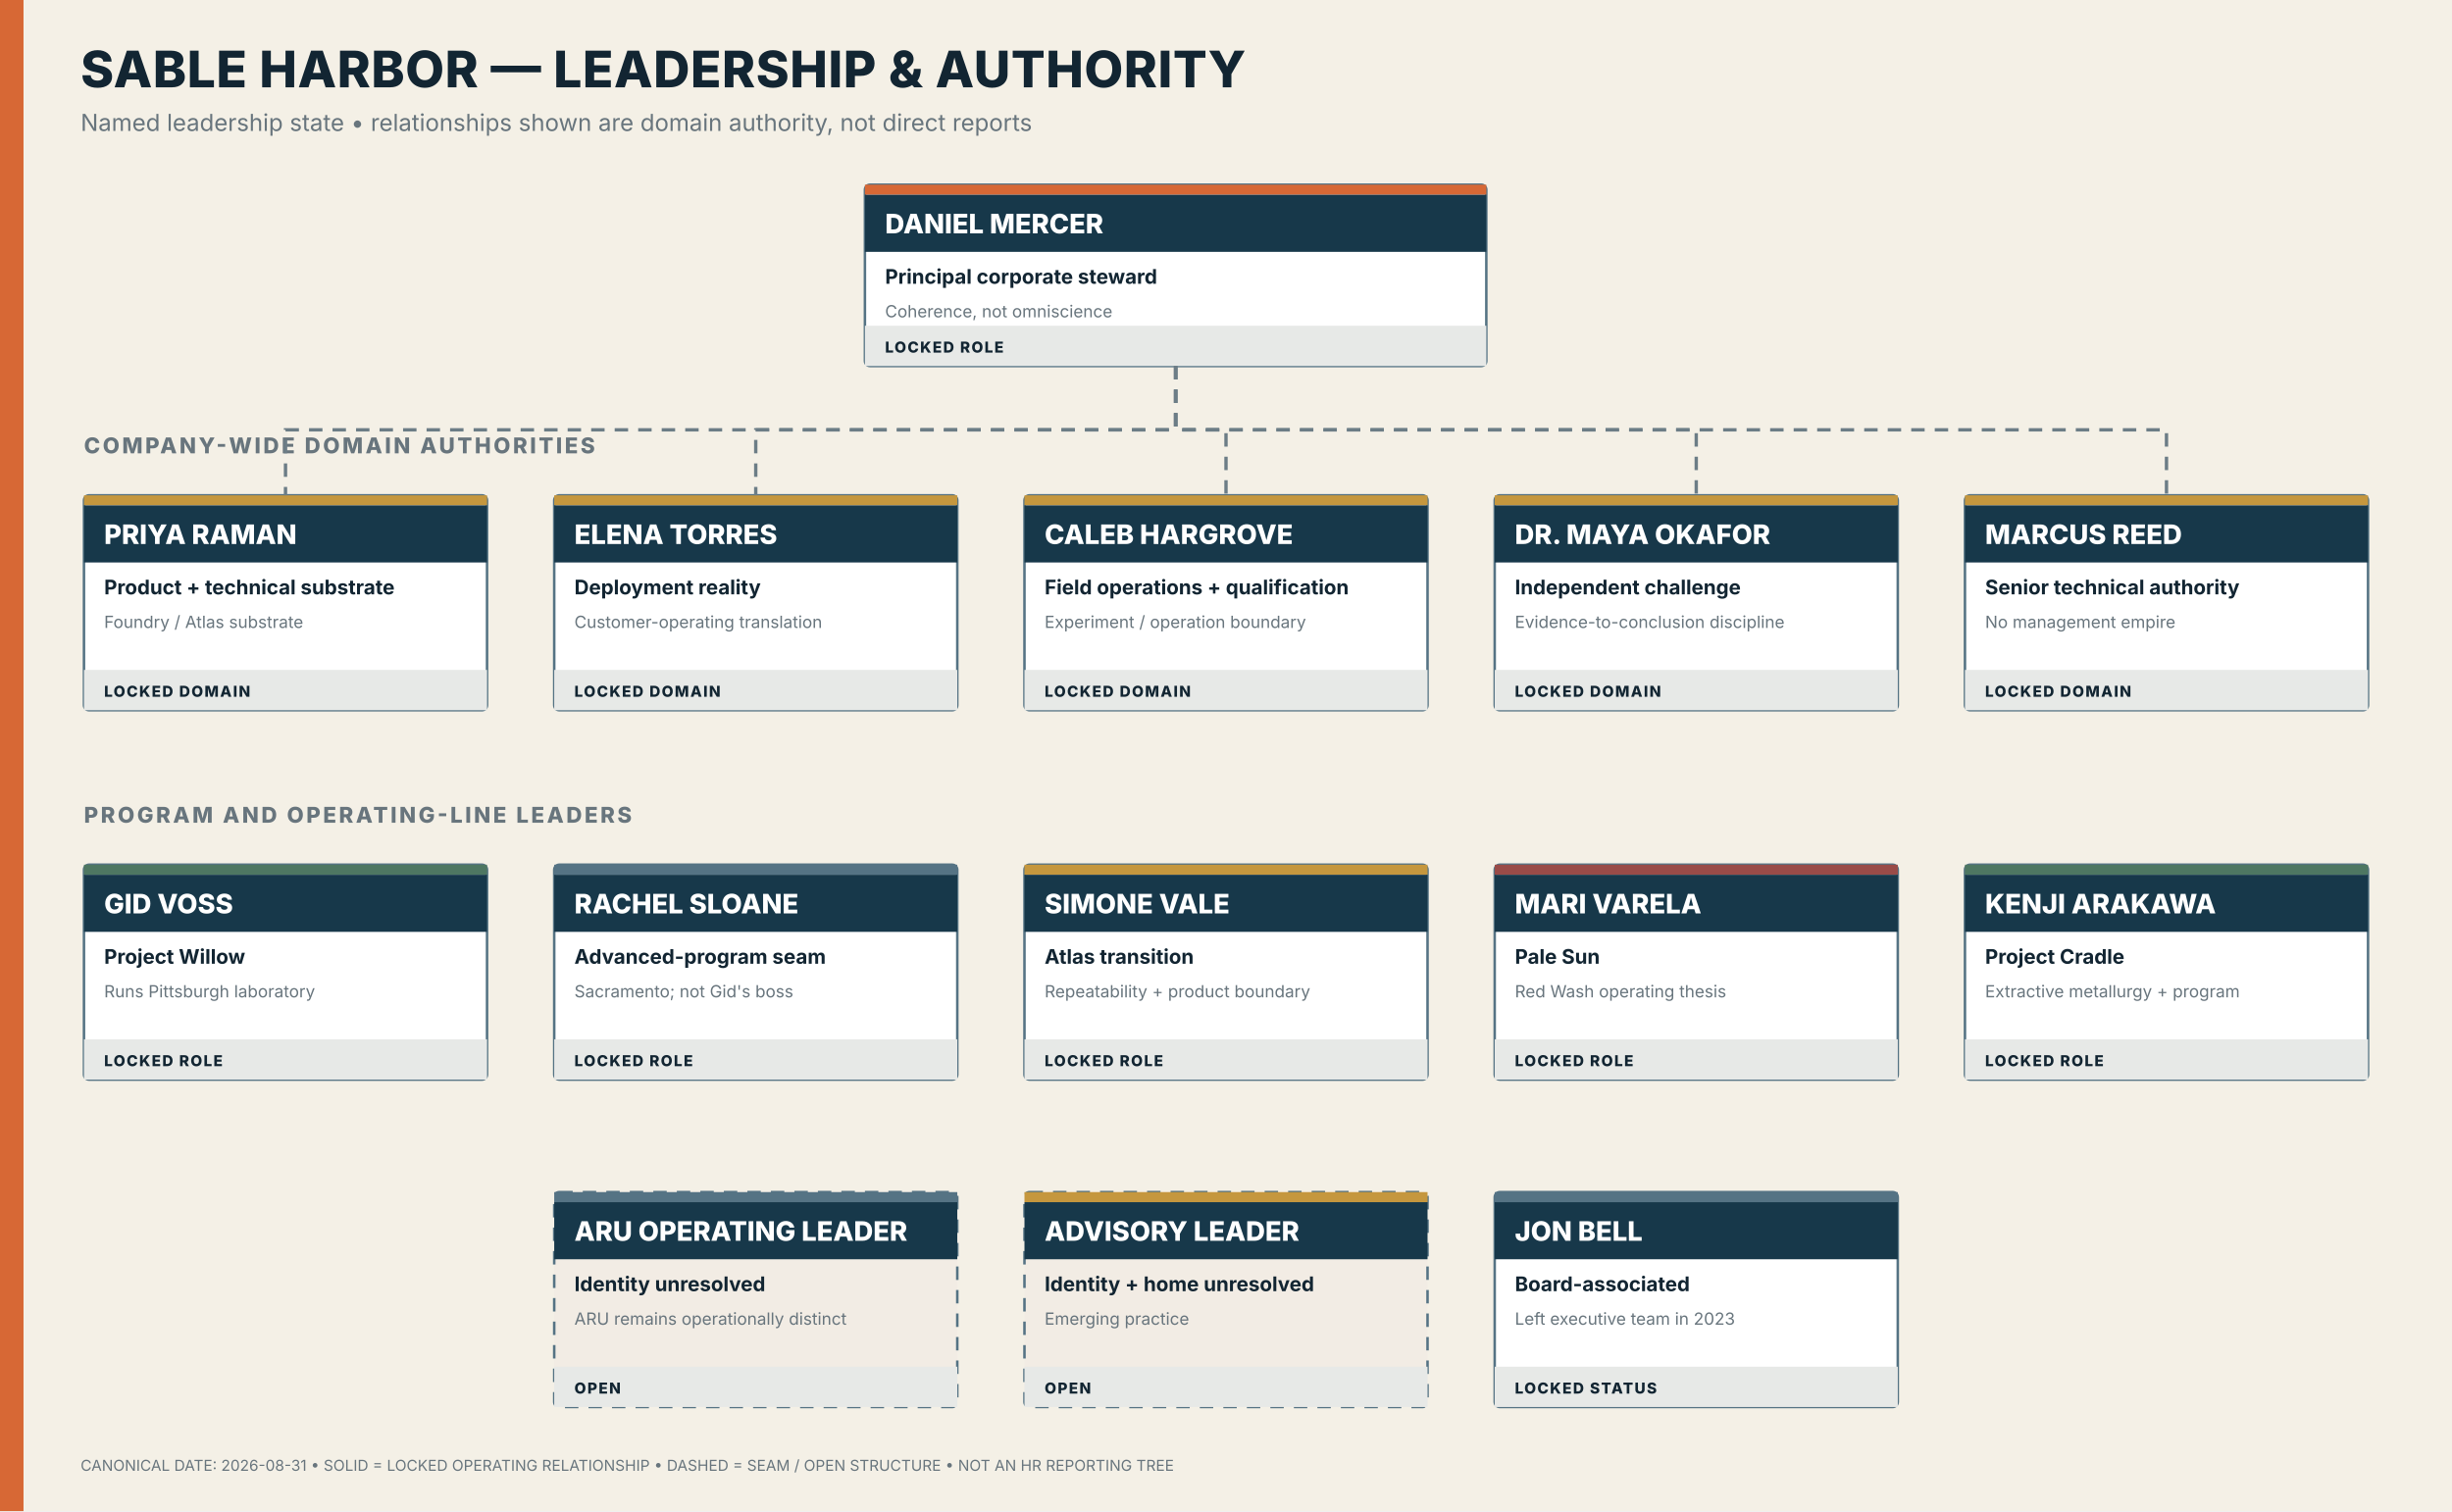
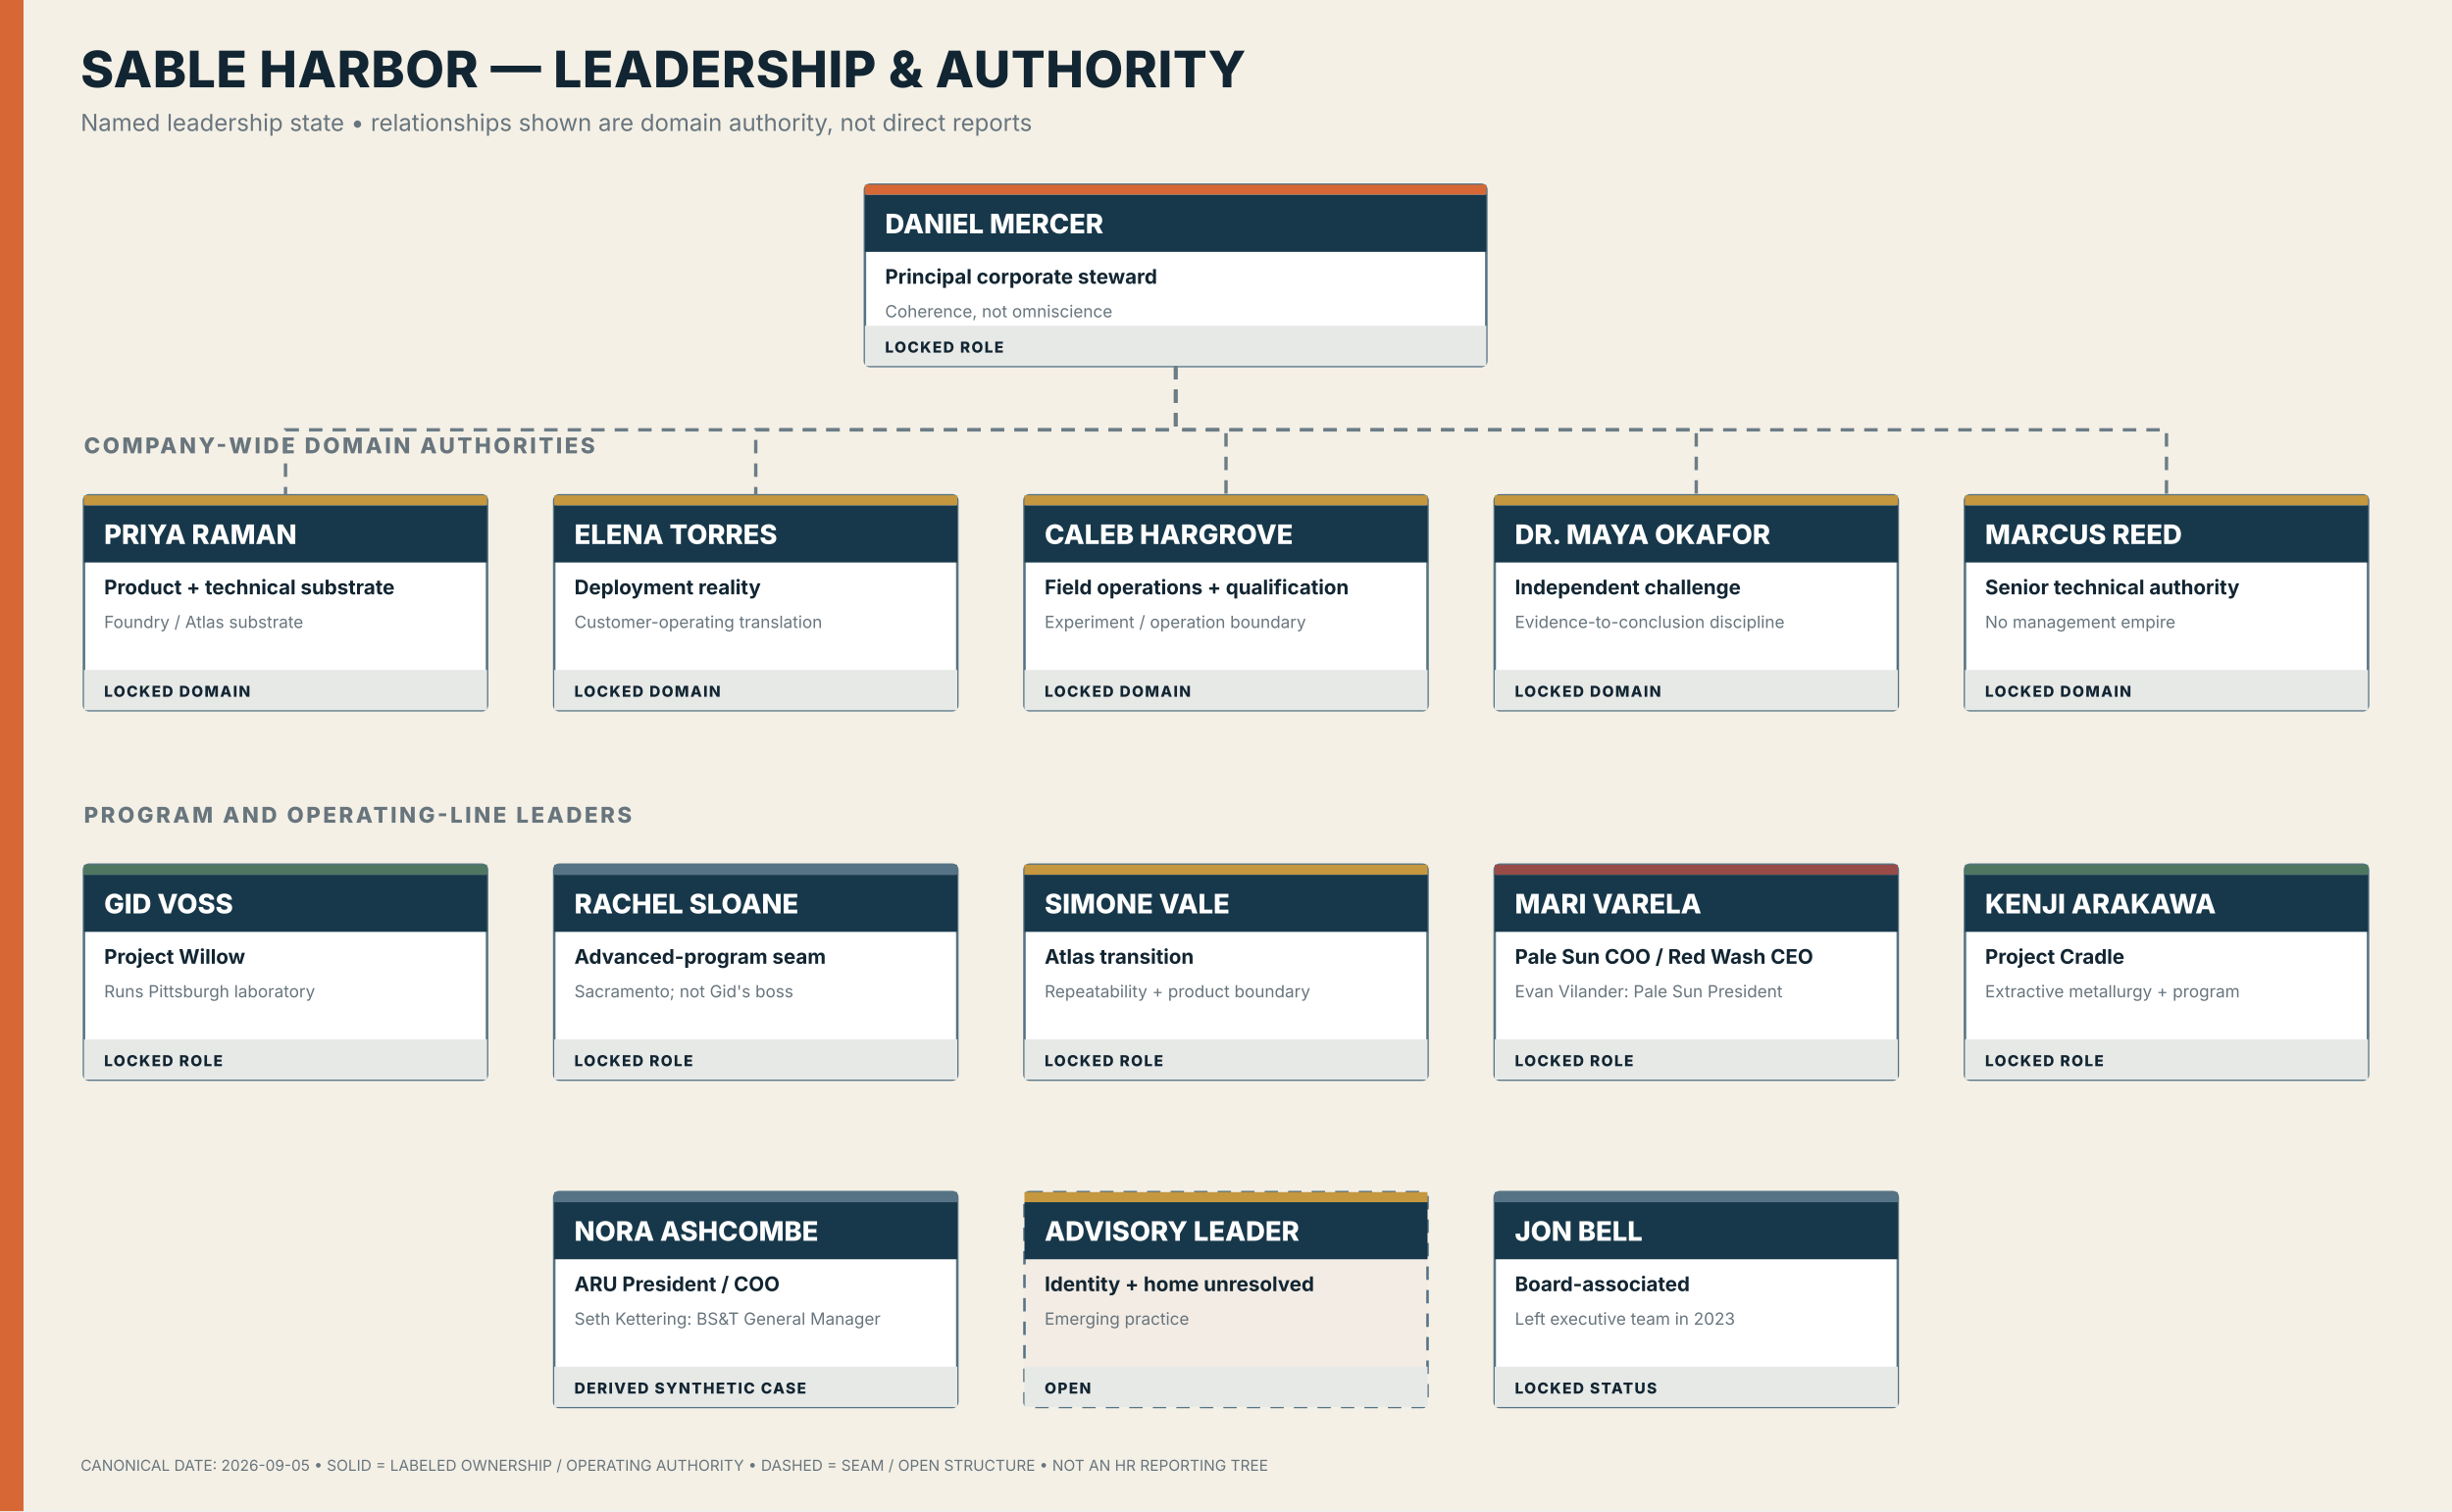
<svg xmlns="http://www.w3.org/2000/svg" width="1460" height="900" viewBox="0 0 1460 900" role="img" aria-labelledby="title desc">
  <style>
    text { font-family: Inter, 'IBM Plex Sans', Arial, sans-serif; fill: #122532; }
    .title { font-size: 30px; font-weight: 800; letter-spacing: .4px; }
    .subtitle { font-size: 14px; fill: #68757D; }
    .band { font-size: 13px; font-weight: 800; letter-spacing: 1.5px; fill: #68757D; }
    .name { font-size: 16px; font-weight: 800; fill: #fff; }
    .role { font-size: 12px; font-weight: 700; }
    .note { font-size: 10px; fill: #68757D; }
    .status { font-size: 9px; font-weight: 800; letter-spacing: .8px; }
    .edge-label { font-size: 9px; font-weight: 700; fill: #68757D; }
    .footer { font-size: 9px; fill: #68757D; }
    .solid { stroke: #6C7D86; stroke-width: 2; fill: none; }
    .dash { stroke: #6C7D86; stroke-width: 2; fill: none; stroke-dasharray: 8 6; }
</style>
  <rect width="100%" height="100%" fill="#F4F0E6" />
  <rect x="0" y="0" width="14" height="900" fill="#D76835" />
  <text x="48" y="52" class="title">SABLE HARBOR — LEADERSHIP &amp; AUTHORITY</text>
  <text x="48" y="78" class="subtitle">Named leadership state • relationships shown are domain authority, not direct reports</text>
  <g class="card">
    <rect x="515" y="110" width="370" height="108" rx="3" fill="#FFFFFF" stroke="#557384" stroke-width="1.5" />
    <rect x="515" y="110" width="370" height="6" fill="#D76835" />
    <rect x="515" y="116" width="370" height="34" fill="#17384A" />
    <text x="527" y="139" class="name" text-anchor="start">
      <tspan x="527" dy="0">DANIEL MERCER</tspan>
    </text>
    <text x="527" y="169" class="role" text-anchor="start">
      <tspan x="527" dy="0">Principal corporate steward</tspan>
    </text>
    <text x="527" y="189" class="note" text-anchor="start">
      <tspan x="527" dy="0">Coherence, not omniscience</tspan>
    </text>
    <rect x="515" y="194" width="370" height="24" fill="#E7E9E7" />
    <text x="527" y="210" class="status" text-anchor="start">
      <tspan x="527" dy="0">LOCKED ROLE</tspan>
    </text>
  </g>
  <text x="50" y="270" class="band" text-anchor="start">
    <tspan x="50" dy="0">COMPANY-WIDE DOMAIN AUTHORITIES</tspan>
  </text>
  <g class="card">
    <rect x="50" y="295" width="240" height="128" rx="3" fill="#FFFFFF" stroke="#557384" stroke-width="1.5" />
    <rect x="50" y="295" width="240" height="6" fill="#C5973E" />
    <rect x="50" y="301" width="240" height="34" fill="#17384A" />
    <text x="62" y="324" class="name" text-anchor="start">
      <tspan x="62" dy="0">PRIYA RAMAN</tspan>
    </text>
    <text x="62" y="354" class="role" text-anchor="start">
      <tspan x="62" dy="0">Product + technical substrate</tspan>
    </text>
    <text x="62" y="374" class="note" text-anchor="start">
      <tspan x="62" dy="0">Foundry / Atlas substrate</tspan>
    </text>
    <rect x="50" y="399" width="240" height="24" fill="#E7E9E7" />
    <text x="62" y="415" class="status" text-anchor="start">
      <tspan x="62" dy="0">LOCKED DOMAIN</tspan>
    </text>
  </g>
  <path d="M 700 218 L 700 256 L 170 256 L 170 295" class="dash" />
  <g class="card">
    <rect x="330" y="295" width="240" height="128" rx="3" fill="#FFFFFF" stroke="#557384" stroke-width="1.5" />
    <rect x="330" y="295" width="240" height="6" fill="#C5973E" />
    <rect x="330" y="301" width="240" height="34" fill="#17384A" />
    <text x="342" y="324" class="name" text-anchor="start">
      <tspan x="342" dy="0">ELENA TORRES</tspan>
    </text>
    <text x="342" y="354" class="role" text-anchor="start">
      <tspan x="342" dy="0">Deployment reality</tspan>
    </text>
    <text x="342" y="374" class="note" text-anchor="start">
      <tspan x="342" dy="0">Customer-operating translation</tspan>
    </text>
    <rect x="330" y="399" width="240" height="24" fill="#E7E9E7" />
    <text x="342" y="415" class="status" text-anchor="start">
      <tspan x="342" dy="0">LOCKED DOMAIN</tspan>
    </text>
  </g>
  <path d="M 700 218 L 700 256 L 450 256 L 450 295" class="dash" />
  <g class="card">
    <rect x="610" y="295" width="240" height="128" rx="3" fill="#FFFFFF" stroke="#557384" stroke-width="1.5" />
    <rect x="610" y="295" width="240" height="6" fill="#C5973E" />
    <rect x="610" y="301" width="240" height="34" fill="#17384A" />
    <text x="622" y="324" class="name" text-anchor="start">
      <tspan x="622" dy="0">CALEB HARGROVE</tspan>
    </text>
    <text x="622" y="354" class="role" text-anchor="start">
      <tspan x="622" dy="0">Field operations + qualification</tspan>
    </text>
    <text x="622" y="374" class="note" text-anchor="start">
      <tspan x="622" dy="0">Experiment / operation boundary</tspan>
    </text>
    <rect x="610" y="399" width="240" height="24" fill="#E7E9E7" />
    <text x="622" y="415" class="status" text-anchor="start">
      <tspan x="622" dy="0">LOCKED DOMAIN</tspan>
    </text>
  </g>
  <path d="M 700 218 L 700 256 L 730 256 L 730 295" class="dash" />
  <g class="card">
    <rect x="890" y="295" width="240" height="128" rx="3" fill="#FFFFFF" stroke="#557384" stroke-width="1.5" />
    <rect x="890" y="295" width="240" height="6" fill="#C5973E" />
    <rect x="890" y="301" width="240" height="34" fill="#17384A" />
    <text x="902" y="324" class="name" text-anchor="start">
      <tspan x="902" dy="0">DR. MAYA OKAFOR</tspan>
    </text>
    <text x="902" y="354" class="role" text-anchor="start">
      <tspan x="902" dy="0">Independent challenge</tspan>
    </text>
    <text x="902" y="374" class="note" text-anchor="start">
      <tspan x="902" dy="0">Evidence-to-conclusion discipline</tspan>
    </text>
    <rect x="890" y="399" width="240" height="24" fill="#E7E9E7" />
    <text x="902" y="415" class="status" text-anchor="start">
      <tspan x="902" dy="0">LOCKED DOMAIN</tspan>
    </text>
  </g>
  <path d="M 700 218 L 700 256 L 1010 256 L 1010 295" class="dash" />
  <g class="card">
    <rect x="1170" y="295" width="240" height="128" rx="3" fill="#FFFFFF" stroke="#557384" stroke-width="1.5" />
    <rect x="1170" y="295" width="240" height="6" fill="#C5973E" />
    <rect x="1170" y="301" width="240" height="34" fill="#17384A" />
    <text x="1182" y="324" class="name" text-anchor="start">
      <tspan x="1182" dy="0">MARCUS REED</tspan>
    </text>
    <text x="1182" y="354" class="role" text-anchor="start">
      <tspan x="1182" dy="0">Senior technical authority</tspan>
    </text>
    <text x="1182" y="374" class="note" text-anchor="start">
      <tspan x="1182" dy="0">No management empire</tspan>
    </text>
    <rect x="1170" y="399" width="240" height="24" fill="#E7E9E7" />
    <text x="1182" y="415" class="status" text-anchor="start">
      <tspan x="1182" dy="0">LOCKED DOMAIN</tspan>
    </text>
  </g>
  <path d="M 700 218 L 700 256 L 1290 256 L 1290 295" class="dash" />
  <text x="50" y="490" class="band" text-anchor="start">
    <tspan x="50" dy="0">PROGRAM AND OPERATING-LINE LEADERS</tspan>
  </text>
  <g class="card">
    <rect x="50" y="515" width="240" height="128" rx="3" fill="#FFFFFF" stroke="#557384" stroke-width="1.5" />
    <rect x="50" y="515" width="240" height="6" fill="#4E7762" />
    <rect x="50" y="521" width="240" height="34" fill="#17384A" />
    <text x="62" y="544" class="name" text-anchor="start">
      <tspan x="62" dy="0">GID VOSS</tspan>
    </text>
    <text x="62" y="574" class="role" text-anchor="start">
      <tspan x="62" dy="0">Project Willow</tspan>
    </text>
    <text x="62" y="594" class="note" text-anchor="start">
      <tspan x="62" dy="0">Runs Pittsburgh laboratory</tspan>
    </text>
    <rect x="50" y="619" width="240" height="24" fill="#E7E9E7" />
    <text x="62" y="635" class="status" text-anchor="start">
      <tspan x="62" dy="0">LOCKED ROLE</tspan>
    </text>
  </g>
  <g class="card">
    <rect x="330" y="515" width="240" height="128" rx="3" fill="#FFFFFF" stroke="#557384" stroke-width="1.5" />
    <rect x="330" y="515" width="240" height="6" fill="#557384" />
    <rect x="330" y="521" width="240" height="34" fill="#17384A" />
    <text x="342" y="544" class="name" text-anchor="start">
      <tspan x="342" dy="0">RACHEL SLOANE</tspan>
    </text>
    <text x="342" y="574" class="role" text-anchor="start">
      <tspan x="342" dy="0">Advanced-program seam</tspan>
    </text>
    <text x="342" y="594" class="note" text-anchor="start">
      <tspan x="342" dy="0">Sacramento; not Gid's boss</tspan>
    </text>
    <rect x="330" y="619" width="240" height="24" fill="#E7E9E7" />
    <text x="342" y="635" class="status" text-anchor="start">
      <tspan x="342" dy="0">LOCKED ROLE</tspan>
    </text>
  </g>
  <g class="card">
    <rect x="610" y="515" width="240" height="128" rx="3" fill="#FFFFFF" stroke="#557384" stroke-width="1.5" />
    <rect x="610" y="515" width="240" height="6" fill="#C5973E" />
    <rect x="610" y="521" width="240" height="34" fill="#17384A" />
    <text x="622" y="544" class="name" text-anchor="start">
      <tspan x="622" dy="0">SIMONE VALE</tspan>
    </text>
    <text x="622" y="574" class="role" text-anchor="start">
      <tspan x="622" dy="0">Atlas transition</tspan>
    </text>
    <text x="622" y="594" class="note" text-anchor="start">
      <tspan x="622" dy="0">Repeatability + product boundary</tspan>
    </text>
    <rect x="610" y="619" width="240" height="24" fill="#E7E9E7" />
    <text x="622" y="635" class="status" text-anchor="start">
      <tspan x="622" dy="0">LOCKED ROLE</tspan>
    </text>
  </g>
  <g class="card">
    <rect x="890" y="515" width="240" height="128" rx="3" fill="#FFFFFF" stroke="#557384" stroke-width="1.5" />
    <rect x="890" y="515" width="240" height="6" fill="#994B48" />
    <rect x="890" y="521" width="240" height="34" fill="#17384A" />
    <text x="902" y="544" class="name" text-anchor="start">
      <tspan x="902" dy="0">MARI VARELA</tspan>
    </text>
    <text x="902" y="574" class="role" text-anchor="start">
-       <tspan x="902" dy="0">Pale Sun</tspan>
+       <tspan x="902" dy="0">Pale Sun COO / Red Wash CEO</tspan>
    </text>
    <text x="902" y="594" class="note" text-anchor="start">
-       <tspan x="902" dy="0">Red Wash operating thesis</tspan>
+       <tspan x="902" dy="0">Evan Vilander: Pale Sun President</tspan>
    </text>
    <rect x="890" y="619" width="240" height="24" fill="#E7E9E7" />
    <text x="902" y="635" class="status" text-anchor="start">
      <tspan x="902" dy="0">LOCKED ROLE</tspan>
    </text>
  </g>
  <g class="card">
    <rect x="1170" y="515" width="240" height="128" rx="3" fill="#FFFFFF" stroke="#557384" stroke-width="1.5" />
    <rect x="1170" y="515" width="240" height="6" fill="#4E7762" />
    <rect x="1170" y="521" width="240" height="34" fill="#17384A" />
    <text x="1182" y="544" class="name" text-anchor="start">
      <tspan x="1182" dy="0">KENJI ARAKAWA</tspan>
    </text>
    <text x="1182" y="574" class="role" text-anchor="start">
      <tspan x="1182" dy="0">Project Cradle</tspan>
    </text>
    <text x="1182" y="594" class="note" text-anchor="start">
      <tspan x="1182" dy="0">Extractive metallurgy + program</tspan>
    </text>
    <rect x="1170" y="619" width="240" height="24" fill="#E7E9E7" />
    <text x="1182" y="635" class="status" text-anchor="start">
      <tspan x="1182" dy="0">LOCKED ROLE</tspan>
    </text>
  </g>
  <g class="card">
-     <rect x="330" y="710" width="240" height="128" rx="3" fill="#F2ECE4" stroke="#557384" stroke-width="1.5" stroke-dasharray="8 6" />
+     <rect x="330" y="710" width="240" height="128" rx="3" fill="#FFFFFF" stroke="#557384" stroke-width="1.5" />
    <rect x="330" y="710" width="240" height="6" fill="#557384" />
    <rect x="330" y="716" width="240" height="34" fill="#17384A" />
    <text x="342" y="739" class="name" text-anchor="start">
-       <tspan x="342" dy="0">ARU OPERATING LEADER</tspan>
+       <tspan x="342" dy="0">NORA ASHCOMBE</tspan>
    </text>
    <text x="342" y="769" class="role" text-anchor="start">
-       <tspan x="342" dy="0">Identity unresolved</tspan>
+       <tspan x="342" dy="0">ARU President / COO</tspan>
    </text>
    <text x="342" y="789" class="note" text-anchor="start">
-       <tspan x="342" dy="0">ARU remains operationally distinct</tspan>
+       <tspan x="342" dy="0">Seth Kettering: BS&amp;T General Manager</tspan>
    </text>
    <rect x="330" y="814" width="240" height="24" fill="#E7E9E7" />
    <text x="342" y="830" class="status" text-anchor="start">
-       <tspan x="342" dy="0">OPEN</tspan>
+       <tspan x="342" dy="0">DERIVED SYNTHETIC CASE</tspan>
    </text>
  </g>
  <g class="card">
    <rect x="610" y="710" width="240" height="128" rx="3" fill="#F2ECE4" stroke="#557384" stroke-width="1.5" stroke-dasharray="8 6" />
    <rect x="610" y="710" width="240" height="6" fill="#C5973E" />
    <rect x="610" y="716" width="240" height="34" fill="#17384A" />
    <text x="622" y="739" class="name" text-anchor="start">
      <tspan x="622" dy="0">ADVISORY LEADER</tspan>
    </text>
    <text x="622" y="769" class="role" text-anchor="start">
      <tspan x="622" dy="0">Identity + home unresolved</tspan>
    </text>
    <text x="622" y="789" class="note" text-anchor="start">
      <tspan x="622" dy="0">Emerging practice</tspan>
    </text>
    <rect x="610" y="814" width="240" height="24" fill="#E7E9E7" />
    <text x="622" y="830" class="status" text-anchor="start">
      <tspan x="622" dy="0">OPEN</tspan>
    </text>
  </g>
  <g class="card">
    <rect x="890" y="710" width="240" height="128" rx="3" fill="#FFFFFF" stroke="#557384" stroke-width="1.5" />
    <rect x="890" y="710" width="240" height="6" fill="#557384" />
    <rect x="890" y="716" width="240" height="34" fill="#17384A" />
    <text x="902" y="739" class="name" text-anchor="start">
      <tspan x="902" dy="0">JON BELL</tspan>
    </text>
    <text x="902" y="769" class="role" text-anchor="start">
      <tspan x="902" dy="0">Board-associated</tspan>
    </text>
    <text x="902" y="789" class="note" text-anchor="start">
      <tspan x="902" dy="0">Left executive team in 2023</tspan>
    </text>
    <rect x="890" y="814" width="240" height="24" fill="#E7E9E7" />
    <text x="902" y="830" class="status" text-anchor="start">
      <tspan x="902" dy="0">LOCKED STATUS</tspan>
    </text>
  </g>
-   <text x="48" y="876" class="footer">CANONICAL DATE: 2026-08-31  •  SOLID = LOCKED OPERATING RELATIONSHIP  •  DASHED = SEAM / OPEN STRUCTURE  •  NOT AN HR REPORTING TREE</text>
+   <text x="48" y="876" class="footer">CANONICAL DATE: 2026-09-05  •  SOLID = LABELED OWNERSHIP / OPERATING AUTHORITY  •  DASHED = SEAM / OPEN STRUCTURE  •  NOT AN HR REPORTING TREE</text>
</svg>
